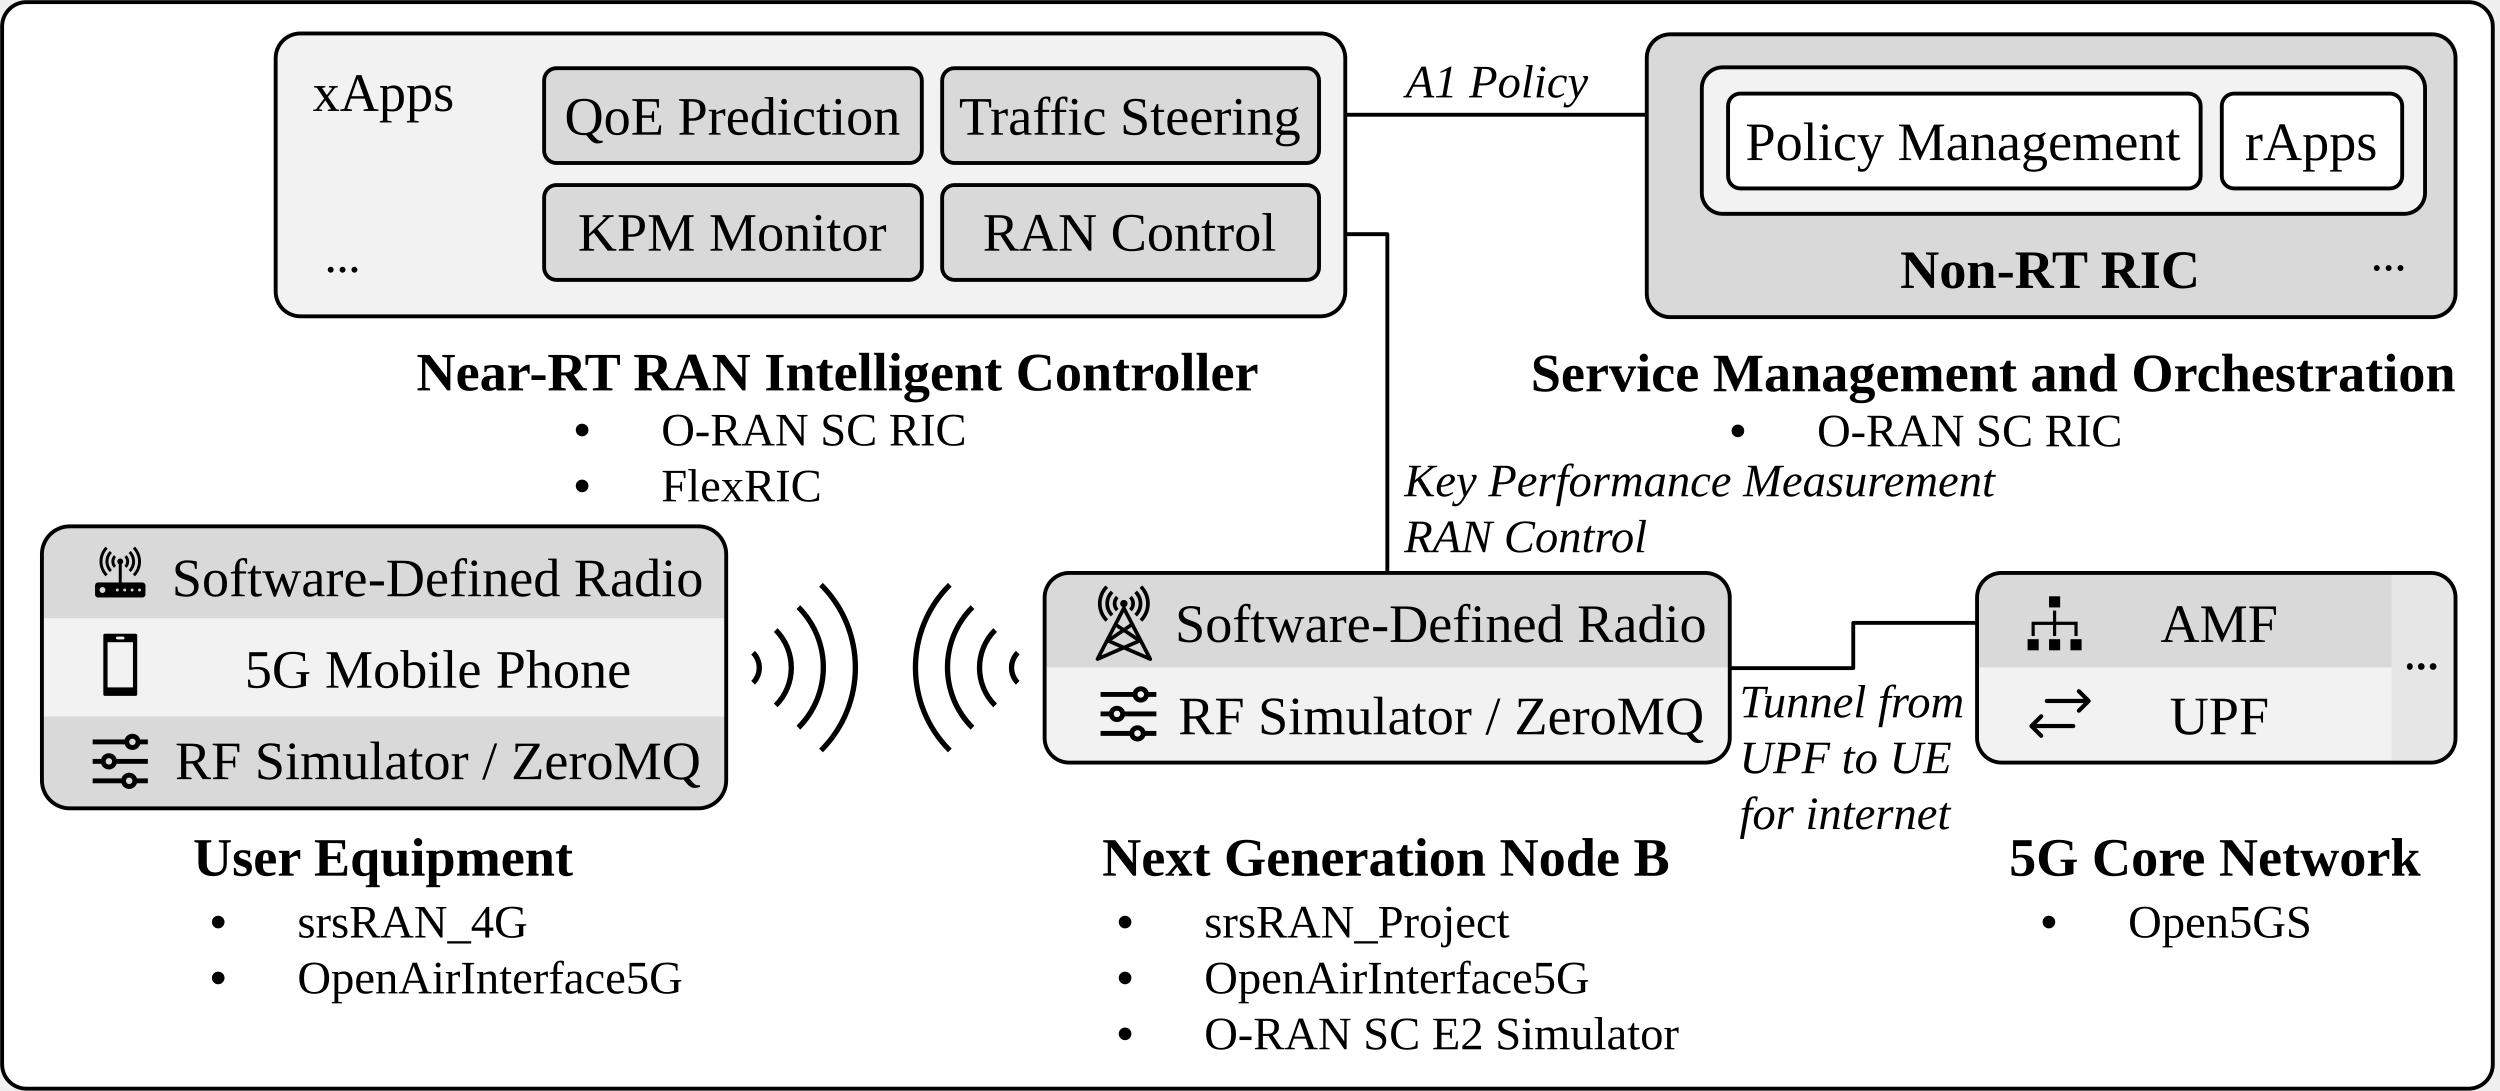
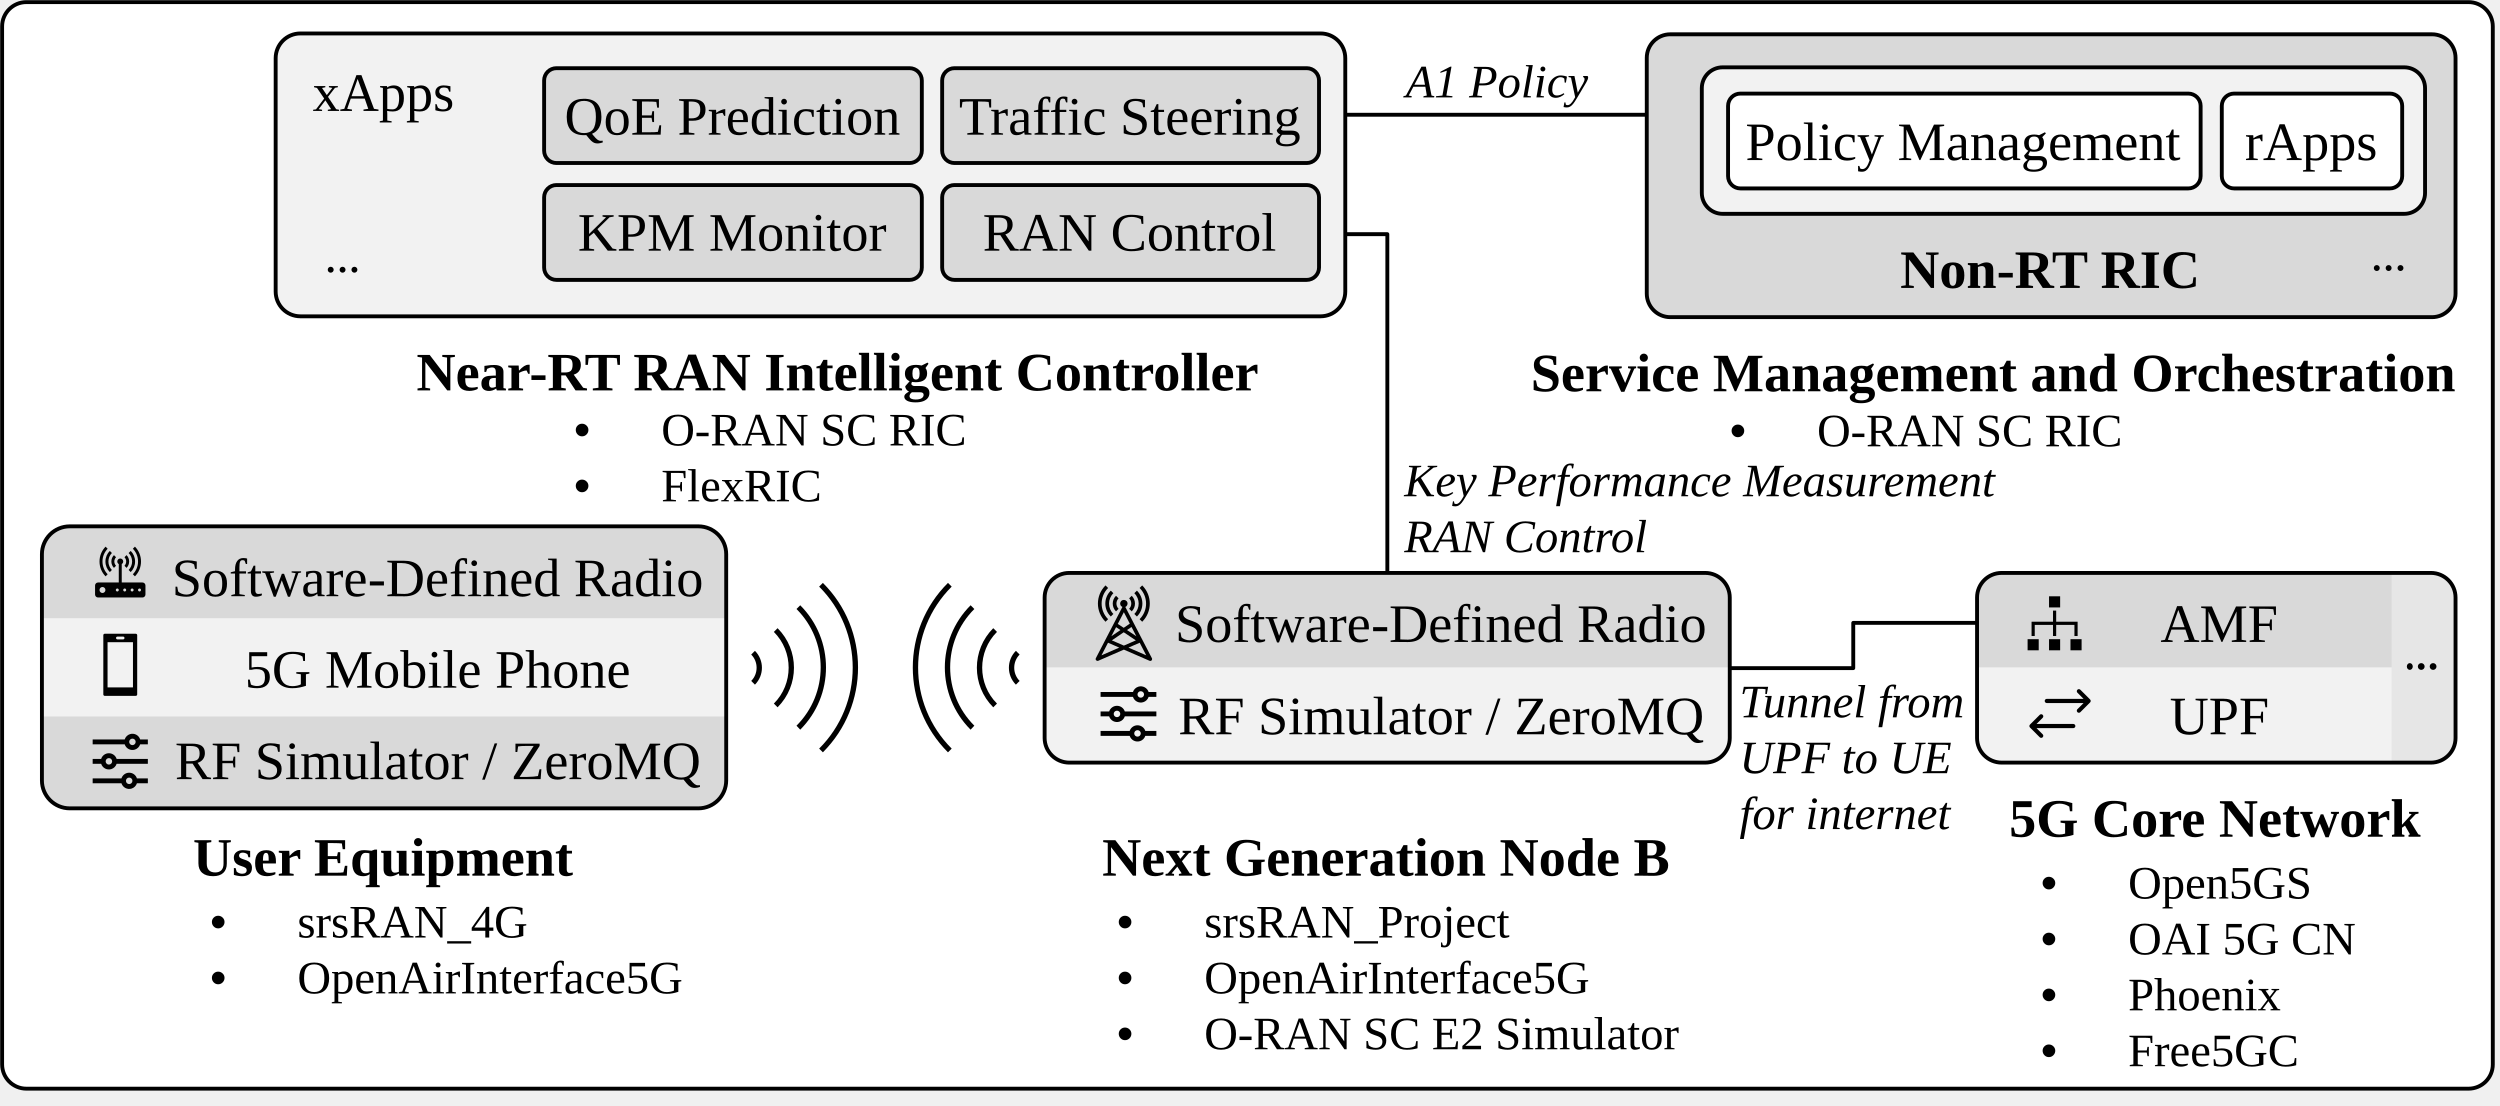
- <svg xmlns="http://www.w3.org/2000/svg" width="2952" height="1288" xml:space="preserve" overflow="hidden">
+ <svg xmlns="http://www.w3.org/2000/svg" width="2952" height="1305" xml:space="preserve" overflow="hidden">
  <g transform="translate(-666 -594)">
    <path d="M668 624.638C668 608.822 680.822 596 696.638 596L3580.36 596C3596.18 596 3609 608.822 3609 624.638L3609 1850.36C3609 1866.18 3596.18 1879 3580.36 1879L696.638 1879C680.822 1879 668 1866.18 668 1850.36Z" fill="#FFFFFF" fill-rule="evenodd" />
    <path d="M2610.5 662.296C2610.5 646.945 2622.94 634.5 2638.3 634.5L3537.7 634.5C3553.06 634.5 3565.5 646.945 3565.5 662.296L3565.5 940.704C3565.5 956.055 3553.06 968.5 3537.7 968.5L2638.3 968.5C2622.94 968.5 2610.5 956.055 2610.5 940.704Z" stroke="#000000" stroke-width="4.583" stroke-miterlimit="8" fill="#D9D9D9" fill-rule="evenodd" />
    <text font-family="Times New Roman,Times New Roman_MSFontService,sans-serif" font-weight="700" font-size="64" transform="matrix(1 0 0 1 2473.53 1056)">Service Management and Orchestration</text>
    <text font-family="Arial,Arial_MSFontService,sans-serif" font-weight="400" font-size="55" transform="matrix(1 0 0 1 2708.5 1121)">•</text>
    <text font-family="Times New Roman,Times New Roman_MSFontService,sans-serif" font-weight="400" font-size="55" transform="matrix(1 0 0 1 2811.62 1121)">O</text>
    <text font-family="Times New Roman,Times New Roman_MSFontService,sans-serif" font-weight="400" font-size="55" transform="matrix(1 0 0 1 2851.15 1121)">-</text>
    <text font-family="Times New Roman,Times New Roman_MSFontService,sans-serif" font-weight="400" font-size="55" transform="matrix(1 0 0 1 2869.49 1121)">RAN SC RIC</text>
    <path d="M2675.5 698.126C2675.5 684.526 2686.53 673.5 2700.13 673.5L3504.87 673.5C3518.47 673.5 3529.5 684.526 3529.5 698.126L3529.5 821.874C3529.5 835.474 3518.47 846.5 3504.87 846.5L2700.13 846.5C2686.53 846.5 2675.5 835.474 2675.5 821.874Z" stroke="#000000" stroke-width="4.583" stroke-miterlimit="8" fill="#F2F2F2" fill-rule="evenodd" />
    <text font-family="Times New Roman,Times New Roman_MSFontService,sans-serif" font-weight="700" font-size="64" transform="matrix(1 0 0 1 2909.71 934)">Non</text>
    <text font-family="Times New Roman,Times New Roman_MSFontService,sans-serif" font-weight="700" font-size="64" transform="matrix(1 0 0 1 3023.72 934)">-</text>
    <text font-family="Times New Roman,Times New Roman_MSFontService,sans-serif" font-weight="700" font-size="64" transform="matrix(1 0 0 1 3044.91 934)">RT RIC</text>
    <path d="M668.5 625.138C668.5 609.322 681.322 596.5 697.138 596.5L3580.86 596.5C3596.68 596.5 3609.5 609.322 3609.5 625.138L3609.5 1850.86C3609.5 1866.68 3596.68 1879.5 3580.86 1879.5L697.138 1879.5C681.322 1879.5 668.5 1866.68 668.5 1850.86Z" stroke="#000000" stroke-width="4.583" stroke-miterlimit="8" fill="none" fill-rule="evenodd" />
    <text font-family="Times New Roman,Times New Roman_MSFontService,sans-serif" font-weight="700" font-size="64" transform="matrix(1 0 0 1 893.947 1628)">User Equipment</text>
    <path d="M715 1246.52C715 1229.11 729.113 1215 746.522 1215L1491.48 1215C1508.89 1215 1523 1229.11 1523 1246.52L1523 1516.48C1523 1533.89 1508.89 1548 1491.48 1548L746.522 1548C729.113 1548 715 1533.89 715 1516.48Z" fill="#D9D9D9" fill-rule="evenodd" />
    <rect x="715" y="1324" width="808" height="116" fill="#F2F2F2" />
    <path d="M715.5 1248.4C715.5 1230.23 730.228 1215.5 748.397 1215.5L1490.6 1215.5C1508.77 1215.5 1523.5 1230.23 1523.5 1248.4L1523.5 1515.6C1523.5 1533.77 1508.77 1548.5 1490.6 1548.5L748.397 1548.5C730.228 1548.5 715.5 1533.77 715.5 1515.6Z" stroke="#000000" stroke-width="4.583" stroke-miterlimit="8" fill="none" fill-rule="evenodd" />
    <text font-family="Times New Roman,Times New Roman_MSFontService,sans-serif" font-weight="400" font-size="64" transform="matrix(1 0 0 1 872.618 1514)">RF Simulator / </text>
    <text font-family="Times New Roman,Times New Roman_MSFontService,sans-serif" font-weight="400" font-size="64" transform="matrix(1 0 0 1 1269.65 1514)">ZeroMQ</text>
    <text font-family="Times New Roman,Times New Roman_MSFontService,sans-serif" font-weight="400" font-size="64" transform="matrix(1 0 0 1 955.118 1406)">5G </text>
-     <text font-family="Times New Roman,Times New Roman_MSFontService,sans-serif" font-weight="400" font-size="64" transform="matrix(1 0 0 1 1049.65 1406)">Mobile </text>
-     <text font-family="Times New Roman,Times New Roman_MSFontService,sans-serif" font-weight="400" font-size="64" transform="matrix(1 0 0 1 1251.32 1406)">Phone</text>
+     <text font-family="Times New Roman,Times New Roman_MSFontService,sans-serif" font-weight="400" font-size="64" transform="matrix(1 0 0 1 1049.65 1406)">Mobile Phone</text>
    <text font-family="Times New Roman,Times New Roman_MSFontService,sans-serif" font-weight="400" font-size="64" transform="matrix(1 0 0 1 868.894 1298)">Software</text>
    <text font-family="Times New Roman,Times New Roman_MSFontService,sans-serif" font-weight="400" font-size="64" transform="matrix(1 0 0 1 1100.35 1298)">-</text>
    <text font-family="Times New Roman,Times New Roman_MSFontService,sans-serif" font-weight="400" font-size="64" transform="matrix(1 0 0 1 1121.55 1298)">Defined Radio</text>
    <g>
      <g>
        <g>
          <path d="M823 1405.67 793 1405.67 793 1352.33 823 1352.33 823 1405.67ZM804.667 1345.67 811.333 1345.67C812.25 1345.67 813 1346.42 813 1347.33 813 1348.25 812.25 1349 811.333 1349L804.667 1349C803.75 1349 803 1348.25 803 1347.33 803 1346.42 803.75 1345.67 804.667 1345.67ZM826.333 1342.33 789.667 1342.33C788.75 1342.33 788 1343.08 788 1344L788 1414C788 1414.92 788.75 1415.67 789.667 1415.67L826.333 1415.67C827.25 1415.67 828 1414.92 828 1414L828 1344C828 1343.08 827.25 1342.33 826.333 1342.33Z" />
        </g>
      </g>
    </g>
    <g>
      <g>
        <g>
          <path d="M69.516 20.125C67.928 15.076 62.547 12.271 57.499 13.86 54.512 14.799 52.173 17.139 51.233 20.125L13.417 20.125 13.417 25.875 51.233 25.875C52.822 30.924 58.202 33.729 63.251 32.14 66.237 31.201 68.577 28.861 69.516 25.875L78.583 25.875 78.583 20.125ZM60.375 26.833C58.258 26.833 56.541 25.117 56.541 23 56.541 20.883 58.258 19.167 60.375 19.167 62.492 19.167 64.208 20.883 64.208 23 64.208 25.117 62.492 26.833 60.375 26.833Z" transform="matrix(1 0 0 1 762 1447)" />
          <path d="M56.541 59.416C52.358 59.422 48.66 62.136 47.4 66.125L13.417 66.125 13.417 71.875 47.4 71.875C48.988 76.924 54.369 79.729 59.418 78.14 62.404 77.201 64.743 74.861 65.683 71.875L78.583 71.875 78.583 66.125 65.683 66.125C64.423 62.136 60.725 59.422 56.541 59.416ZM56.541 72.833C54.425 72.833 52.708 71.117 52.708 69 52.708 66.883 54.425 65.166 56.541 65.166 58.659 65.166 60.375 66.883 60.375 69 60.375 71.117 58.659 72.833 56.541 72.833Z" transform="matrix(1 0 0 1 762 1447)" />
          <path d="M32.583 36.417C28.4 36.422 24.702 39.136 23.442 43.125L13.417 43.125 13.417 48.875 23.442 48.875C25.03 53.924 30.411 56.729 35.459 55.14 38.446 54.201 40.785 51.861 41.725 48.875L78.583 48.875 78.583 43.125 41.725 43.125C40.465 39.136 36.767 36.422 32.583 36.417ZM32.583 49.833C30.466 49.833 28.75 48.117 28.75 46 28.75 43.883 30.466 42.167 32.583 42.167 34.7 42.167 36.417 43.883 36.417 46 36.417 48.117 34.7 49.833 32.583 49.833Z" transform="matrix(1 0 0 1 762 1447)" />
        </g>
      </g>
    </g>
    <g>
      <g>
        <g>
          <path d="M34.563 37.1 37.013 34.65C35.788 33.338 35 31.588 35 29.663 35 27.738 35.788 25.988 37.013 24.675L34.563 22.225C32.638 24.15 31.5 26.775 31.5 29.663 31.5 32.55 32.638 35.175 34.563 37.1Z" transform="matrix(1 0 0 1.01191 766 1227)" />
          <path d="M29.663 42 32.113 39.55C29.575 37.013 28 33.513 28 29.663 28 25.813 29.575 22.313 32.113 19.775L29.663 17.325C26.425 20.475 24.5 24.85 24.5 29.663 24.5 34.475 26.425 38.85 29.663 42Z" transform="matrix(1 0 0 1.01191 766 1227)" />
          <path d="M27.125 44.538C23.363 40.775 21 35.525 21 29.663 21 23.8 23.363 18.638 27.125 14.787L24.675 12.338C20.213 16.8 17.5 22.925 17.5 29.663 17.5 36.4 20.213 42.525 24.675 46.988L27.125 44.538Z" transform="matrix(1 0 0 1.01191 766 1227)" />
          <path d="M49.438 37.1C51.363 35.175 52.5 32.55 52.5 29.663 52.5 26.775 51.363 24.15 49.438 22.225L46.988 24.675C48.213 25.9 49 27.65 49 29.663 49 31.675 48.213 33.338 46.988 34.65L49.438 37.1Z" transform="matrix(1 0 0 1.01191 766 1227)" />
          <path d="M51.888 39.55 54.338 42C57.575 38.85 59.5 34.475 59.5 29.663 59.5 24.85 57.575 20.475 54.338 17.325L51.888 19.775C54.425 22.313 56 25.813 56 29.663 56 33.513 54.425 37.013 51.888 39.55Z" transform="matrix(1 0 0 1.01191 766 1227)" />
          <path d="M56.875 44.538 59.325 46.988C63.788 42.525 66.5 36.4 66.5 29.663 66.5 22.925 63.788 16.8 59.325 12.338L56.875 14.787C60.638 18.55 63 23.8 63 29.663 63 35.525 60.638 40.688 56.875 44.538Z" transform="matrix(1 0 0 1.01191 766 1227)" />
          <path d="M64.75 64.663C63.788 64.663 63 63.875 63 62.913 63 61.95 63.788 61.163 64.75 61.163 65.713 61.163 66.5 61.95 66.5 62.913 66.5 63.875 65.713 64.663 64.75 64.663ZM56 64.663C55.038 64.663 54.25 63.875 54.25 62.913 54.25 61.95 55.038 61.163 56 61.163 56.963 61.163 57.75 61.95 57.75 62.913 57.75 63.875 56.963 64.663 56 64.663ZM47.25 64.663C46.288 64.663 45.5 63.875 45.5 62.913 45.5 61.95 46.288 61.163 47.25 61.163 48.213 61.163 49 61.95 49 62.913 49 63.875 48.213 64.663 47.25 64.663ZM38.5 64.663C37.538 64.663 36.75 63.875 36.75 62.913 36.75 61.95 37.538 61.163 38.5 61.163 39.463 61.163 40.25 61.95 40.25 62.913 40.25 63.875 39.463 64.663 38.5 64.663ZM21 66.413C19.075 66.413 17.5 64.838 17.5 62.913 17.5 60.988 19.075 59.413 21 59.413 22.925 59.413 24.5 60.988 24.5 62.913 24.5 64.838 22.925 66.413 21 66.413ZM68.25 54.163 43.75 54.163 43.75 32.638C44.8 32.025 45.5 30.888 45.5 29.663 45.5 27.738 43.925 26.163 42 26.163 40.075 26.163 38.5 27.738 38.5 29.663 38.5 30.975 39.2 32.113 40.25 32.638L40.25 54.163 15.75 54.163C13.825 54.163 12.25 55.738 12.25 57.663L12.25 68.163C12.25 70.088 13.825 71.663 15.75 71.663L68.25 71.663C70.175 71.663 71.75 70.088 71.75 68.163L71.75 57.663C71.75 55.738 70.175 54.163 68.25 54.163Z" transform="matrix(1 0 0 1.01191 766 1227)" />
        </g>
      </g>
    </g>
    <g>
      <g>
        <g>
          <path d="M55.681 132.754C108.531 79.904 194.098 79.904 246.948 132.754L251.352 128.35C195.985 72.983 106.329 72.983 51.277 128.35L55.681 132.754Z" transform="matrix(6.12324e-17 1 -1 6.12323e-17 1766 1231)" />
          <path d="M224.612 155.089C184.031 114.508 118.283 114.508 77.702 155.089L82.106 159.494C120.171 121.429 181.829 121.429 219.894 159.494L224.612 155.089Z" transform="matrix(6.12324e-17 1 -1 6.12323e-17 1766 1231)" />
          <path d="M109.16 186.233C132.439 162.954 170.504 162.954 193.783 186.233L198.187 181.829C172.392 156.033 130.552 156.033 104.756 181.829L109.16 186.233Z" transform="matrix(6.12324e-17 1 -1 6.12323e-17 1766 1231)" />
          <path d="M135.9 212.973C144.394 204.479 158.55 204.479 167.044 212.973L171.448 208.569C160.437 197.558 142.506 197.558 131.496 208.569L135.9 212.973Z" transform="matrix(6.12324e-17 1 -1 6.12323e-17 1766 1231)" />
        </g>
      </g>
    </g>
    <text font-family="Arial,Arial_MSFontService,sans-serif" font-weight="400" font-size="55" transform="matrix(1 0 0 1 914.043 1701)">•</text>
    <text font-family="Times New Roman,Times New Roman_MSFontService,sans-serif" font-weight="400" font-size="55" transform="matrix(1 0 0 1 1017.17 1701)">srsRAN_4G</text>
    <text font-family="Arial,Arial_MSFontService,sans-serif" font-weight="400" font-size="55" transform="matrix(1 0 0 1 914.043 1767)">•</text>
    <text font-family="Times New Roman,Times New Roman_MSFontService,sans-serif" font-weight="400" font-size="55" transform="matrix(1 0 0 1 1017.17 1767)">OpenAirInterface5G</text>
    <text font-family="Times New Roman,Times New Roman_MSFontService,sans-serif" font-weight="700" font-size="64" transform="matrix(1 0 0 1 1967.44 1628)">Next Generation Node B</text>
    <g>
      <g>
        <g>
          <path d="M55.681 132.754C108.531 79.904 194.098 79.904 246.948 132.754L251.352 128.35C195.986 72.983 106.329 72.983 51.277 128.35L55.681 132.754Z" transform="matrix(1.83697e-16 1 1 -1.83697e-16 1657 1231)" />
          <path d="M224.613 155.09C184.031 114.508 118.283 114.508 77.702 155.09L82.106 159.494C120.171 121.429 181.829 121.429 219.894 159.494L224.613 155.09Z" transform="matrix(1.83697e-16 1 1 -1.83697e-16 1657 1231)" />
          <path d="M109.16 186.233C132.44 162.954 170.504 162.954 193.783 186.233L198.188 181.829C172.392 156.033 130.552 156.033 104.756 181.829L109.16 186.233Z" transform="matrix(1.83697e-16 1 1 -1.83697e-16 1657 1231)" />
          <path d="M135.9 212.973C144.394 204.479 158.55 204.479 167.044 212.973L171.448 208.569C160.438 197.558 142.506 197.558 131.496 208.569L135.9 212.973Z" transform="matrix(1.83697e-16 1 1 -1.83697e-16 1657 1231)" />
        </g>
      </g>
    </g>
    <path d="M1899 1299.06C1899 1283.01 1912.01 1270 1928.06 1270L2678.94 1270C2694.99 1270 2708 1283.01 2708 1299.06L2708 1464.94C2708 1480.99 2694.99 1494 2678.94 1494L1928.06 1494C1912.01 1494 1899 1480.99 1899 1464.94Z" fill="#D9D9D9" fill-rule="evenodd" />
    <path d="M31.828 0 776.172 0C793.75-6.42937e-15 808 14.25 808 31.828L808 111 0 111 0 31.828C-6.42933e-15 14.25 14.25 0 31.828 0Z" fill="#F2F2F2" fill-rule="evenodd" transform="matrix(1 0 0 -1 1900 1493)" />
    <path d="M1899.5 1299.56C1899.5 1283.51 1912.51 1270.5 1928.56 1270.5L2679.44 1270.5C2695.49 1270.5 2708.5 1283.51 2708.5 1299.56L2708.5 1465.44C2708.5 1481.49 2695.49 1494.5 2679.44 1494.5L1928.56 1494.5C1912.51 1494.5 1899.5 1481.49 1899.5 1465.44Z" stroke="#000000" stroke-width="4.583" stroke-miterlimit="8" fill="none" fill-rule="evenodd" />
    <text font-family="Times New Roman,Times New Roman_MSFontService,sans-serif" font-weight="400" font-size="64" transform="matrix(1 0 0 1 2053.54 1352)">Software</text>
    <text font-family="Times New Roman,Times New Roman_MSFontService,sans-serif" font-weight="400" font-size="64" transform="matrix(1 0 0 1 2285 1352)">-</text>
    <text font-family="Times New Roman,Times New Roman_MSFontService,sans-serif" font-weight="400" font-size="64" transform="matrix(1 0 0 1 2306.2 1352)">Defined Radio</text>
    <g>
      <g>
        <g>
          <path d="M43.333 37.917 46.367 34.883C43.043 31.438 43.043 25.979 46.367 22.533L43.333 19.5C38.277 24.598 38.277 32.819 43.333 37.917Z" transform="matrix(1.00962 0 0 1 1940 1278)" />
          <path d="M37.267 43.983 40.3 40.95C33.539 34.232 33.504 23.305 40.222 16.544 40.248 16.518 40.274 16.492 40.3 16.467L37.267 13.433C28.831 21.75 28.734 35.331 37.051 43.767 37.122 43.84 37.194 43.912 37.267 43.983Z" transform="matrix(1.00962 0 0 1 1940 1278)" />
          <path d="M34.125 47.125C24.012 36.93 24.012 20.487 34.125 10.292L31.092 7.258C19.245 19.104 19.244 38.309 31.089 50.156 31.09 50.157 31.091 50.157 31.092 50.158Z" transform="matrix(1.00962 0 0 1 1940 1278)" />
          <path d="M61.75 37.917C66.806 32.819 66.806 24.598 61.75 19.5L58.717 22.533C60.336 24.178 61.233 26.4 61.208 28.708 61.212 31.012 60.318 33.227 58.717 34.883Z" transform="matrix(1.00962 0 0 1 1940 1278)" />
          <path d="M64.783 40.95 67.817 43.983C76.253 35.666 76.349 22.085 68.032 13.649 67.961 13.577 67.889 13.505 67.817 13.433L64.783 16.467C71.544 23.185 71.579 34.111 64.861 40.872 64.835 40.898 64.809 40.924 64.783 40.95Z" transform="matrix(1.00962 0 0 1 1940 1278)" />
          <path d="M70.958 47.125 73.992 50.158C85.838 38.313 85.839 19.107 73.994 7.261 73.993 7.26 73.992 7.259 73.992 7.258L70.958 10.292C81.071 20.487 81.071 36.93 70.958 47.125Z" transform="matrix(1.00962 0 0 1 1940 1278)" />
          <path d="M85.583 93.936 85.583 93.936C85.55 93.743 85.488 93.557 85.399 93.383 85.399 93.383 85.399 93.383 85.399 93.318L54.524 33.193C54.43 33.017 54.309 32.856 54.167 32.717 56.385 31.819 57.456 29.293 56.559 27.075 55.661 24.856 53.135 23.785 50.917 24.682 48.698 25.58 47.627 28.106 48.525 30.325 48.965 31.413 49.828 32.276 50.917 32.717 50.801 32.844 50.703 32.986 50.624 33.139L19.749 93.264C19.749 93.264 19.749 93.264 19.749 93.329 19.66 93.503 19.598 93.689 19.565 93.882L19.565 93.882C19.538 94.061 19.538 94.244 19.565 94.423 19.565 94.423 19.565 94.51 19.565 94.553 19.594 94.728 19.645 94.9 19.717 95.062 19.717 95.062 19.717 95.062 19.717 95.062 19.717 95.062 19.825 95.214 19.868 95.301 19.934 95.409 20.007 95.514 20.085 95.615L20.085 95.615C20.14 95.662 20.198 95.705 20.258 95.745 20.352 95.833 20.453 95.913 20.562 95.983 20.646 96.027 20.733 96.067 20.822 96.102L21.147 96.222 21.428 96.222 21.667 96.416 21.818 96.416 21.959 96.416C22.158 96.398 22.352 96.347 22.533 96.265L52.563 83.059 82.55 96.232C82.822 96.356 83.118 96.419 83.416 96.416L83.416 96.416C83.596 96.413 83.774 96.388 83.947 96.341L84.099 96.341C84.237 96.288 84.371 96.227 84.5 96.156L84.597 96.091C84.739 96.002 84.87 95.897 84.987 95.777L84.987 95.777C85.072 95.671 85.148 95.559 85.215 95.442 85.262 95.372 85.305 95.299 85.345 95.225 85.345 95.225 85.345 95.225 85.345 95.225 85.418 95.059 85.469 94.884 85.496 94.705 85.496 94.705 85.496 94.629 85.496 94.586 85.564 94.376 85.594 94.156 85.583 93.936ZM67.166 67.34 56.225 59.941 61.501 56.333ZM52.542 38.87 59.507 52.422 52.379 57.33 45.879 52.997C45.738 52.898 45.585 52.818 45.424 52.758ZM43.463 56.539 48.544 59.973 37.917 67.264ZM26.379 89.819 34.027 74.912 47.168 80.686ZM38.502 72.15 52.401 62.584 66.571 72.171 52.563 78.325ZM75.335 88.335 57.947 80.697 71.067 74.934 78.704 89.808Z" transform="matrix(1.00962 0 0 1 1940 1278)" />
        </g>
      </g>
    </g>
    <text font-family="Times New Roman,Times New Roman_MSFontService,sans-serif" font-weight="400" font-size="64" transform="matrix(1 0 0 1 2057.26 1461)">RF Simulator / </text>
    <text font-family="Times New Roman,Times New Roman_MSFontService,sans-serif" font-weight="400" font-size="64" transform="matrix(1 0 0 1 2454.29 1461)">ZeroMQ</text>
    <g>
      <g>
        <g>
          <path d="M69.516 20.125C67.928 15.076 62.547 12.271 57.499 13.86 54.512 14.799 52.173 17.139 51.233 20.125L13.417 20.125 13.417 25.875 51.233 25.875C52.822 30.924 58.202 33.729 63.251 32.14 66.237 31.201 68.577 28.861 69.516 25.875L78.583 25.875 78.583 20.125ZM60.375 26.833C58.258 26.833 56.541 25.117 56.541 23 56.541 20.883 58.258 19.167 60.375 19.167 62.492 19.167 64.208 20.883 64.208 23 64.208 25.117 62.492 26.833 60.375 26.833Z" transform="matrix(1.01087 0 0 1 1952 1391)" />
          <path d="M56.541 59.416C52.358 59.422 48.66 62.136 47.4 66.125L13.417 66.125 13.417 71.875 47.4 71.875C48.988 76.924 54.369 79.729 59.418 78.14 62.404 77.201 64.743 74.861 65.683 71.875L78.583 71.875 78.583 66.125 65.683 66.125C64.423 62.136 60.725 59.422 56.541 59.416ZM56.541 72.833C54.425 72.833 52.708 71.117 52.708 69 52.708 66.883 54.425 65.166 56.541 65.166 58.659 65.166 60.375 66.883 60.375 69 60.375 71.117 58.659 72.833 56.541 72.833Z" transform="matrix(1.01087 0 0 1 1952 1391)" />
          <path d="M32.583 36.417C28.4 36.422 24.702 39.136 23.442 43.125L13.417 43.125 13.417 48.875 23.442 48.875C25.03 53.924 30.411 56.729 35.459 55.14 38.446 54.201 40.785 51.861 41.725 48.875L78.583 48.875 78.583 43.125 41.725 43.125C40.465 39.136 36.767 36.422 32.583 36.417ZM32.583 49.833C30.466 49.833 28.75 48.117 28.75 46 28.75 43.883 30.466 42.167 32.583 42.167 34.7 42.167 36.417 43.883 36.417 46 36.417 48.117 34.7 49.833 32.583 49.833Z" transform="matrix(1.01087 0 0 1 1952 1391)" />
        </g>
      </g>
    </g>
    <text font-family="Arial,Arial_MSFontService,sans-serif" font-weight="400" font-size="55" transform="matrix(1 0 0 1 1984.86 1701)">•</text>
    <text font-family="Times New Roman,Times New Roman_MSFontService,sans-serif" font-weight="400" font-size="55" transform="matrix(1 0 0 1 2087.98 1701)">srsRAN_Project</text>
    <text font-family="Arial,Arial_MSFontService,sans-serif" font-weight="400" font-size="55" transform="matrix(1 0 0 1 1984.86 1767)">•</text>
    <text font-family="Times New Roman,Times New Roman_MSFontService,sans-serif" font-weight="400" font-size="55" transform="matrix(1 0 0 1 2087.98 1767)">OpenAirInterface5G</text>
    <text font-family="Arial,Arial_MSFontService,sans-serif" font-weight="400" font-size="55" transform="matrix(1 0 0 1 1984.86 1833)">•</text>
    <text font-family="Times New Roman,Times New Roman_MSFontService,sans-serif" font-weight="400" font-size="55" transform="matrix(1 0 0 1 2087.98 1833)">O</text>
    <text font-family="Times New Roman,Times New Roman_MSFontService,sans-serif" font-weight="400" font-size="55" transform="matrix(1 0 0 1 2127.51 1833)">-</text>
    <text font-family="Times New Roman,Times New Roman_MSFontService,sans-serif" font-weight="400" font-size="55" transform="matrix(1 0 0 1 2145.85 1833)">RAN SC E2 Simulator</text>
-     <text font-family="Times New Roman,Times New Roman_MSFontService,sans-serif" font-weight="700" font-size="64" transform="matrix(1 0 0 1 3038.4 1628)">5G Core Network</text>
+     <text font-family="Times New Roman,Times New Roman_MSFontService,sans-serif" font-weight="700" font-size="64" transform="matrix(1 0 0 1 3038.4 1582)">5G Core Network</text>
    <path d="M3000 1299.06C3000 1283.01 3013.01 1270 3029.06 1270L3535.94 1270C3551.99 1270 3565 1283.01 3565 1299.06L3565 1464.94C3565 1480.99 3551.99 1494 3535.94 1494L3029.06 1494C3013.01 1494 3000 1480.99 3000 1464.94Z" fill="#D9D9D9" fill-rule="evenodd" />
    <path d="M31.828 0 533.172 0C550.75-8.99152e-15 565 14.25 565 31.828L565 111 0 111 0 31.828C-4.49575e-15 14.25 14.25-4.49576e-15 31.828-8.99152e-15Z" fill="#F2F2F2" fill-rule="evenodd" transform="matrix(1 0 0 -1 3000 1493)" />
    <text font-family="Times New Roman,Times New Roman_MSFontService,sans-serif" font-weight="400" font-size="64" transform="matrix(1 0 0 1 3217.04 1352)">AMF</text>
    <g>
      <g>
        <g>
          <path d="M3085.5 1361.88 3085.5 1348.75 3098.62 1348.75 3098.62 1361.88Z" />
          <path d="M3085.5 1311.25 3085.5 1298.12 3098.62 1298.12 3098.62 1311.25Z" />
          <path d="M3060.19 1361.88 3060.19 1348.75 3073.31 1348.75 3073.31 1361.88Z" />
          <path d="M3110.81 1361.88 3110.81 1348.75 3123.94 1348.75 3123.94 1361.88Z" />
          <path d="M3064.88 1328.12 3064.88 1345 3068.62 1345 3068.62 1331.88 3090.19 1331.88 3090.19 1345 3093.94 1345 3093.94 1331.88 3115.5 1331.88 3115.5 1345 3119.25 1345 3119.25 1328.12 3093.94 1328.12 3093.94 1315 3090.19 1315 3090.19 1328.12 3064.88 1328.12Z" />
        </g>
      </g>
    </g>
    <text font-family="Times New Roman,Times New Roman_MSFontService,sans-serif" font-weight="400" font-size="64" transform="matrix(1 0 0 1 3227.92 1461)">UPF</text>
    <g>
      <g>
        <g>
          <path d="M3114.14 1448.84 3070.72 1448.84 3078.03 1441.54C3078.97 1440.56 3078.95 1438.99 3077.97 1438.05 3077.01 1437.12 3075.49 1437.12 3074.54 1438.05L3063.01 1449.57C3062.05 1450.53 3062.05 1452.09 3063.01 1453.06L3074.54 1464.58C3075.52 1465.53 3077.08 1465.5 3078.03 1464.52 3078.95 1463.56 3078.95 1462.04 3078.03 1461.09L3070.72 1453.78 3114.14 1453.78C3115.5 1453.78 3116.6 1452.68 3116.6 1451.31 3116.6 1449.95 3115.5 1448.84 3114.14 1448.84Z" />
          <path d="M3082.86 1419.22 3126.28 1419.22 3118.97 1411.91C3118.03 1410.93 3118.05 1409.37 3119.03 1408.42 3119.99 1407.5 3121.51 1407.5 3122.46 1408.42L3133.99 1419.94C3134.95 1420.91 3134.95 1422.47 3133.99 1423.43L3122.46 1434.95C3121.48 1435.9 3119.92 1435.87 3118.97 1434.89 3118.05 1433.94 3118.05 1432.42 3118.97 1431.46L3126.28 1424.16 3082.86 1424.16C3081.5 1424.16 3080.4 1423.05 3080.4 1421.69 3080.4 1420.32 3081.5 1419.22 3082.86 1419.22Z" />
        </g>
      </g>
    </g>
-     <text font-family="Arial,Arial_MSFontService,sans-serif" font-weight="400" font-size="55" transform="matrix(1 0 0 1 3075.76 1701)">•</text>
-     <text font-family="Times New Roman,Times New Roman_MSFontService,sans-serif" font-weight="400" font-size="55" transform="matrix(1 0 0 1 3178.89 1701)">Open5GS</text>
+     <text font-family="Arial,Arial_MSFontService,sans-serif" font-weight="400" font-size="55" transform="matrix(1 0 0 1 3075.76 1655)">•</text>
+     <text font-family="Times New Roman,Times New Roman_MSFontService,sans-serif" font-weight="400" font-size="55" transform="matrix(1 0 0 1 3178.89 1655)">Open5GS</text>
+     <text font-family="Arial,Arial_MSFontService,sans-serif" font-weight="400" font-size="55" transform="matrix(1 0 0 1 3075.76 1721)">•</text>
+     <text font-family="Times New Roman,Times New Roman_MSFontService,sans-serif" font-weight="400" font-size="55" transform="matrix(1 0 0 1 3178.89 1721)">OAI 5G CN</text>
+     <text font-family="Arial,Arial_MSFontService,sans-serif" font-weight="400" font-size="55" transform="matrix(1 0 0 1 3075.76 1787)">•</text>
+     <text font-family="Times New Roman,Times New Roman_MSFontService,sans-serif" font-weight="400" font-size="55" transform="matrix(1 0 0 1 3178.89 1787)">Phoenix</text>
+     <text font-family="Arial,Arial_MSFontService,sans-serif" font-weight="400" font-size="55" transform="matrix(1 0 0 1 3075.76 1853)">•</text>
+     <text font-family="Times New Roman,Times New Roman_MSFontService,sans-serif" font-weight="400" font-size="55" transform="matrix(1 0 0 1 3178.89 1853)">Free5GC</text>
    <path d="M30.244 0 193.755 0C210.459-3.56478e-15 224 13.541 224 30.244L224 75 0 75 0 30.244C-3.56477e-15 13.541 13.541 0 30.244 0Z" fill="#E6E6E6" fill-rule="evenodd" transform="matrix(-1.83697e-16 -1 -1 1.83697e-16 3565 1493)" />
    <path d="M3000.5 1299.56C3000.5 1283.51 3013.51 1270.5 3029.56 1270.5L3536.44 1270.5C3552.49 1270.5 3565.5 1283.51 3565.5 1299.56L3565.5 1465.44C3565.5 1481.49 3552.49 1494.5 3536.44 1494.5L3029.56 1494.5C3013.51 1494.5 3000.5 1481.49 3000.5 1465.44Z" stroke="#000000" stroke-width="4.583" stroke-miterlimit="8" fill="none" fill-rule="evenodd" />
    <path d="M0 0 398.877 0 398.877 59.656" stroke="#000000" stroke-width="4.583" stroke-linejoin="round" stroke-miterlimit="10" fill="none" fill-rule="evenodd" transform="matrix(-1.83697e-16 -1 -1 1.83697e-16 2304.16 1269.38)" />
    <path d="M991.5 662.672C991.5 646.561 1004.56 633.5 1020.67 633.5L2225.33 633.5C2241.44 633.5 2254.5 646.561 2254.5 662.672L2254.5 938.328C2254.5 954.44 2241.44 967.5 2225.33 967.5L1020.67 967.5C1004.56 967.5 991.5 954.44 991.5 938.328Z" stroke="#000000" stroke-width="4.583" stroke-miterlimit="8" fill="#F2F2F2" fill-rule="evenodd" />
    <text font-family="Times New Roman,Times New Roman_MSFontService,sans-serif" font-weight="700" font-size="64" transform="matrix(1 0 0 1 1157.77 1055)">Near</text>
    <text font-family="Times New Roman,Times New Roman_MSFontService,sans-serif" font-weight="700" font-size="64" transform="matrix(1 0 0 1 1291.16 1055)">-</text>
    <text font-family="Times New Roman,Times New Roman_MSFontService,sans-serif" font-weight="700" font-size="64" transform="matrix(1 0 0 1 1312.36 1055)">RT RAN Intelligent Controller</text>
    <text font-family="Arial,Arial_MSFontService,sans-serif" font-weight="400" font-size="55" transform="matrix(1 0 0 1 1343.71 1120)">•</text>
    <text font-family="Times New Roman,Times New Roman_MSFontService,sans-serif" font-weight="400" font-size="55" transform="matrix(1 0 0 1 1446.84 1120)">O</text>
    <text font-family="Times New Roman,Times New Roman_MSFontService,sans-serif" font-weight="400" font-size="55" transform="matrix(1 0 0 1 1486.37 1120)">-</text>
    <text font-family="Times New Roman,Times New Roman_MSFontService,sans-serif" font-weight="400" font-size="55" transform="matrix(1 0 0 1 1504.7 1120)">RAN SC RIC</text>
    <text font-family="Arial,Arial_MSFontService,sans-serif" font-weight="400" font-size="55" transform="matrix(1 0 0 1 1343.71 1186)">•</text>
    <text font-family="Times New Roman,Times New Roman_MSFontService,sans-serif" font-weight="400" font-size="55" transform="matrix(1 0 0 1 1446.84 1186)">FlexRIC</text>
    <path d="M2254.5 729.5 2609.97 729.5" stroke="#000000" stroke-width="4.583" stroke-miterlimit="8" fill="none" fill-rule="evenodd" />
    <text font-family="Times New Roman,Times New Roman_MSFontService,sans-serif" font-style="italic" font-weight="400" font-size="55" transform="matrix(1 0 0 1 2325.92 709)">A1 Policy</text>
    <text font-family="Times New Roman,Times New Roman_MSFontService,sans-serif" font-style="italic" font-weight="400" font-size="55" transform="matrix(1 0 0 1 2324.16 1180)">Key Performance Measurement</text>
    <text font-family="Times New Roman,Times New Roman_MSFontService,sans-serif" font-style="italic" font-weight="400" font-size="55" transform="matrix(1 0 0 1 2324.16 1246)">RAN Control</text>
    <path d="M1308.5 827.031C1308.5 819.006 1315.01 812.5 1323.03 812.5L1739.97 812.5C1747.99 812.5 1754.5 819.006 1754.5 827.031L1754.5 909.969C1754.5 917.994 1747.99 924.5 1739.97 924.5L1323.03 924.5C1315.01 924.5 1308.5 917.994 1308.5 909.969Z" stroke="#000000" stroke-width="4.583" stroke-miterlimit="8" fill="#D9D9D9" fill-rule="evenodd" />
    <text font-family="Times New Roman,Times New Roman_MSFontService,sans-serif" font-weight="400" font-size="64" transform="matrix(1 0 0 1 1348.32 890)">KPM Monitor</text>
    <path d="M1778.5 689.031C1778.5 681.006 1785.01 674.5 1793.03 674.5L2208.97 674.5C2216.99 674.5 2223.5 681.006 2223.5 689.031L2223.5 771.969C2223.5 779.994 2216.99 786.5 2208.97 786.5L1793.03 786.5C1785.01 786.5 1778.5 779.994 1778.5 771.969Z" stroke="#000000" stroke-width="4.583" stroke-miterlimit="8" fill="#D9D9D9" fill-rule="evenodd" />
    <text font-family="Times New Roman,Times New Roman_MSFontService,sans-serif" font-weight="400" font-size="64" transform="matrix(1 0 0 1 1798.33 753)">Traffic Steering</text>
    <path d="M1308.5 689.031C1308.5 681.005 1315.01 674.5 1323.03 674.5L1739.97 674.5C1747.99 674.5 1754.5 681.005 1754.5 689.031L1754.5 771.969C1754.5 779.994 1747.99 786.5 1739.97 786.5L1323.03 786.5C1315.01 786.5 1308.5 779.994 1308.5 771.969Z" stroke="#000000" stroke-width="4.583" stroke-miterlimit="8" fill="#D9D9D9" fill-rule="evenodd" />
    <text font-family="Times New Roman,Times New Roman_MSFontService,sans-serif" font-weight="400" font-size="64" transform="matrix(1 0 0 1 1332.56 753)">QoE</text>
    <text font-family="Times New Roman,Times New Roman_MSFontService,sans-serif" font-weight="400" font-size="64" transform="matrix(1 0 0 1 1466.05 753)">Prediction</text>
    <path d="M1778.5 827.031C1778.5 819.006 1785.01 812.5 1793.03 812.5L2208.97 812.5C2216.99 812.5 2223.5 819.006 2223.5 827.031L2223.5 909.97C2223.5 917.995 2216.99 924.5 2208.97 924.5L1793.03 924.5C1785.01 924.5 1778.5 917.995 1778.5 909.97Z" stroke="#000000" stroke-width="4.583" stroke-miterlimit="8" fill="#D9D9D9" fill-rule="evenodd" />
    <text font-family="Times New Roman,Times New Roman_MSFontService,sans-serif" font-weight="400" font-size="64" transform="matrix(1 0 0 1 1826.41 890)">RAN Control</text>
    <path d="M3289.5 719.031C3289.5 711.005 3296.01 704.5 3304.03 704.5L3487.97 704.5C3495.99 704.5 3502.5 711.005 3502.5 719.031L3502.5 801.969C3502.5 809.994 3495.99 816.5 3487.97 816.5L3304.03 816.5C3296.01 816.5 3289.5 809.994 3289.5 801.969Z" stroke="#000000" stroke-width="4.583" stroke-miterlimit="8" fill="#FFFFFF" fill-rule="evenodd" />
    <text font-family="Times New Roman,Times New Roman_MSFontService,sans-serif" font-weight="400" font-size="64" transform="matrix(1 0 0 1 3316.78 783)">rApps</text>
    <path d="M2706.5 719.031C2706.5 711.006 2713.01 704.5 2721.03 704.5L3249.97 704.5C3257.99 704.5 3264.5 711.006 3264.5 719.031L3264.5 801.969C3264.5 809.994 3257.99 816.5 3249.97 816.5L2721.03 816.5C2713.01 816.5 2706.5 809.994 2706.5 801.969Z" stroke="#000000" stroke-width="4.583" stroke-miterlimit="8" fill="#FFFFFF" fill-rule="evenodd" />
    <text font-family="Times New Roman,Times New Roman_MSFontService,sans-serif" font-weight="400" font-size="64" transform="matrix(1 0 0 1 2727.06 783)">Policy Management</text>
    <text font-family="Times New Roman,Times New Roman_MSFontService,sans-serif" font-weight="400" font-size="64" transform="matrix(1 0 0 1 1035.18 725)">xApps</text>
    <path d="M0 0 145.823 0 145.823 53.415 291.645 53.415" stroke="#000000" stroke-width="4.583" stroke-linejoin="round" stroke-miterlimit="10" fill="none" fill-rule="evenodd" transform="matrix(1 0 0 -1 2708.5 1382.91)" />
    <path d="M0 4C-8.91177e-16 1.791 1.567 0 3.5 0 5.433-1.01849e-15 7 1.791 7 4 7 6.209 5.433 8 3.5 8 1.567 8-1.33677e-15 6.209 0 4Z" fill-rule="evenodd" transform="matrix(1 0 0 -1 3508 1385)" />
    <path d="M0 4C-1.01849e-15 1.791 1.791 0 4 0 6.209-1.01849e-15 8 1.791 8 4 8 6.209 6.209 8 4 8 1.791 8-1.52774e-15 6.209 0 4Z" fill-rule="evenodd" transform="matrix(1 0 0 -1 3521 1385)" />
    <path d="M0 4C-1.01849e-15 1.791 1.791 0 4 0 6.209-1.01849e-15 8 1.791 8 4 8 6.209 6.209 8 4 8 1.791 8-1.52774e-15 6.209 0 4Z" fill-rule="evenodd" transform="matrix(1 0 0 -1 3535 1385)" />
    <path d="M0 3.5C-8.91177e-16 1.567 1.567 0 3.5 0 5.433 -8.91177e-16 7 1.567 7 3.5 7 5.433 5.433 7 3.5 7 1.567 7-1.33677e-15 5.433 0 3.5Z" fill-rule="evenodd" transform="matrix(1 0 0 -1 3469 914)" />
    <path d="M0 3.5C-8.91223e-16 1.567 1.567 0 3.5 0 5.433 -8.91177e-16 7 1.567 7 3.5 7 5.433 5.433 7 3.5 7 1.567 7-1.33683e-15 5.433 0 3.5Z" fill-rule="evenodd" transform="matrix(1 0 0 -1 3483 914)" />
    <path d="M0 3.5C-8.91177e-16 1.567 1.567 0 3.5 0 5.433 -8.91177e-16 7 1.567 7 3.5 7 5.433 5.433 7 3.5 7 1.567 7-1.33677e-15 5.433 0 3.5Z" fill-rule="evenodd" transform="matrix(1 0 0 -1 3497 914)" />
    <path d="M0 3.5C-8.91223e-16 1.567 1.567 0 3.5 0 5.433 -8.91223e-16 7 1.567 7 3.5 7 5.433 5.433 7 3.5 7 1.567 7-1.33683e-15 5.433 0 3.5Z" fill-rule="evenodd" transform="matrix(1 0 0 -1 1053 916)" />
    <path d="M0 3.5C-8.91177e-16 1.567 1.567 0 3.5 0 5.433 -8.91223e-16 7 1.567 7 3.5 7 5.433 5.433 7 3.5 7 1.567 7-1.33677e-15 5.433 0 3.5Z" fill-rule="evenodd" transform="matrix(1 0 0 -1 1067 916)" />
    <path d="M0 3.5C-8.91177e-16 1.567 1.567 0 3.5 0 5.433 -8.91223e-16 7 1.567 7 3.5 7 5.433 5.433 7 3.5 7 1.567 7-1.33677e-15 5.433 0 3.5Z" fill-rule="evenodd" transform="matrix(1 0 0 -1 1081 916)" />
    <text font-family="Times New Roman,Times New Roman_MSFontService,sans-serif" font-style="italic" font-weight="400" font-size="55" transform="matrix(1 0 0 1 2719.97 1441)">Tunnel from </text>
    <text font-family="Times New Roman,Times New Roman_MSFontService,sans-serif" font-style="italic" font-weight="400" font-size="55" transform="matrix(1 0 0 1 2719.97 1507)">UPF to UE</text>
    <text font-family="Times New Roman,Times New Roman_MSFontService,sans-serif" font-style="italic" font-weight="400" font-size="55" transform="matrix(1 0 0 1 2719.97 1573)">for internet</text>
  </g>
</svg>
